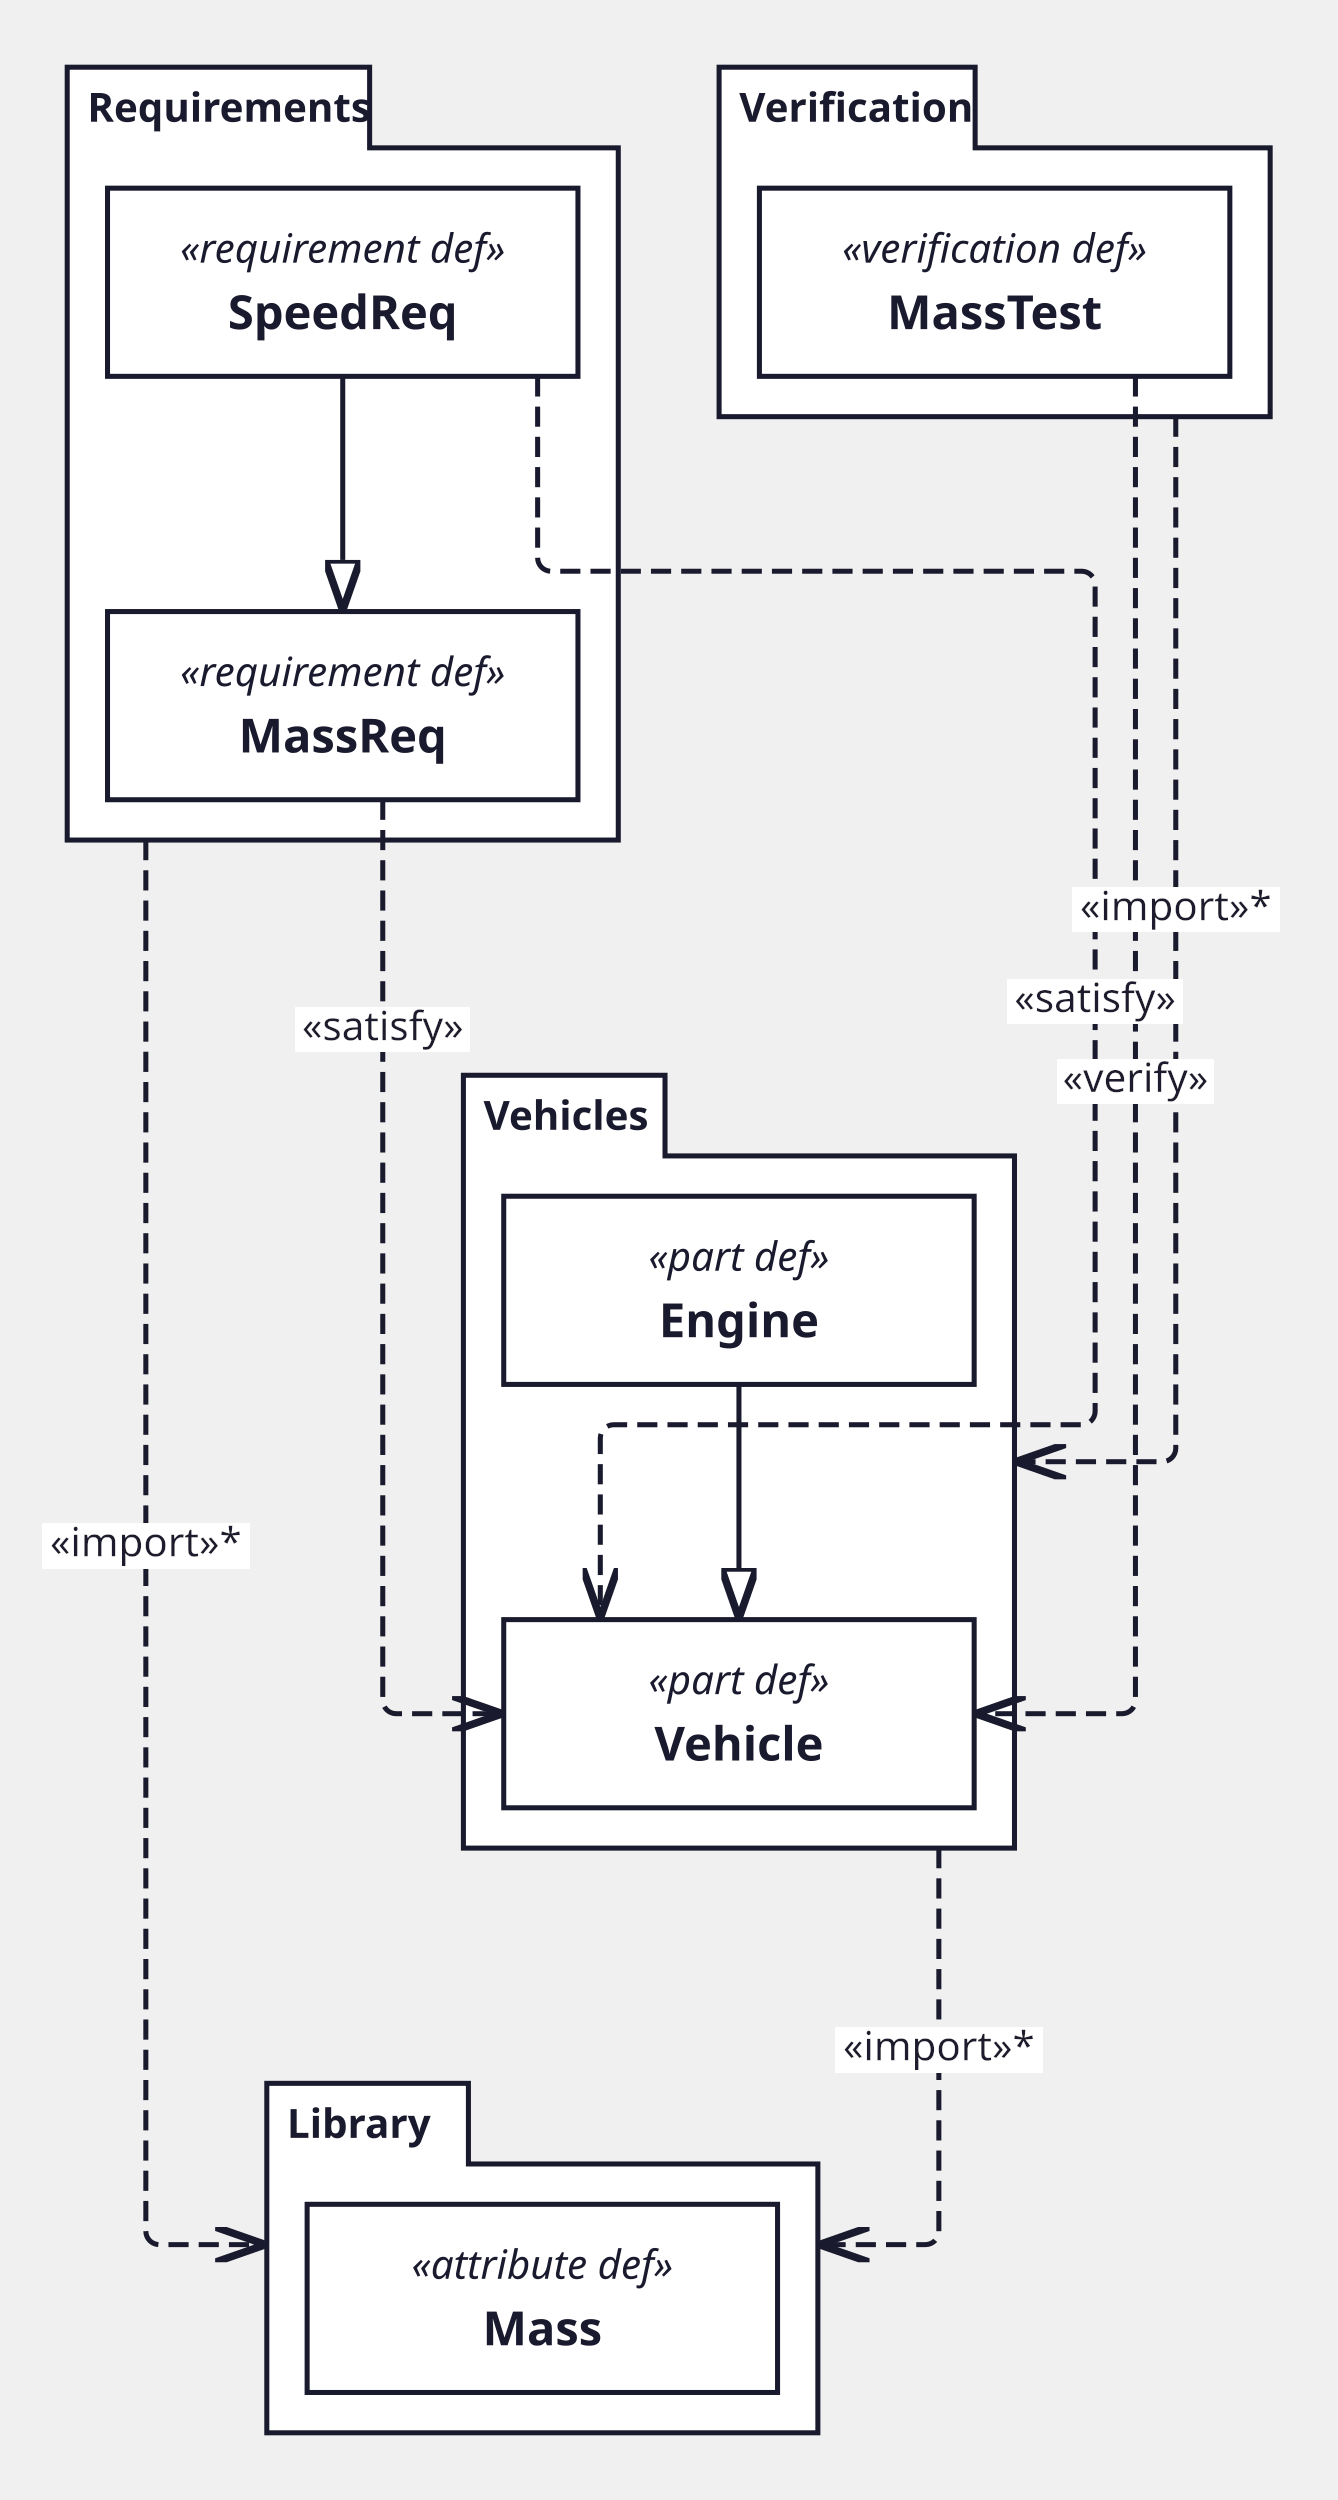
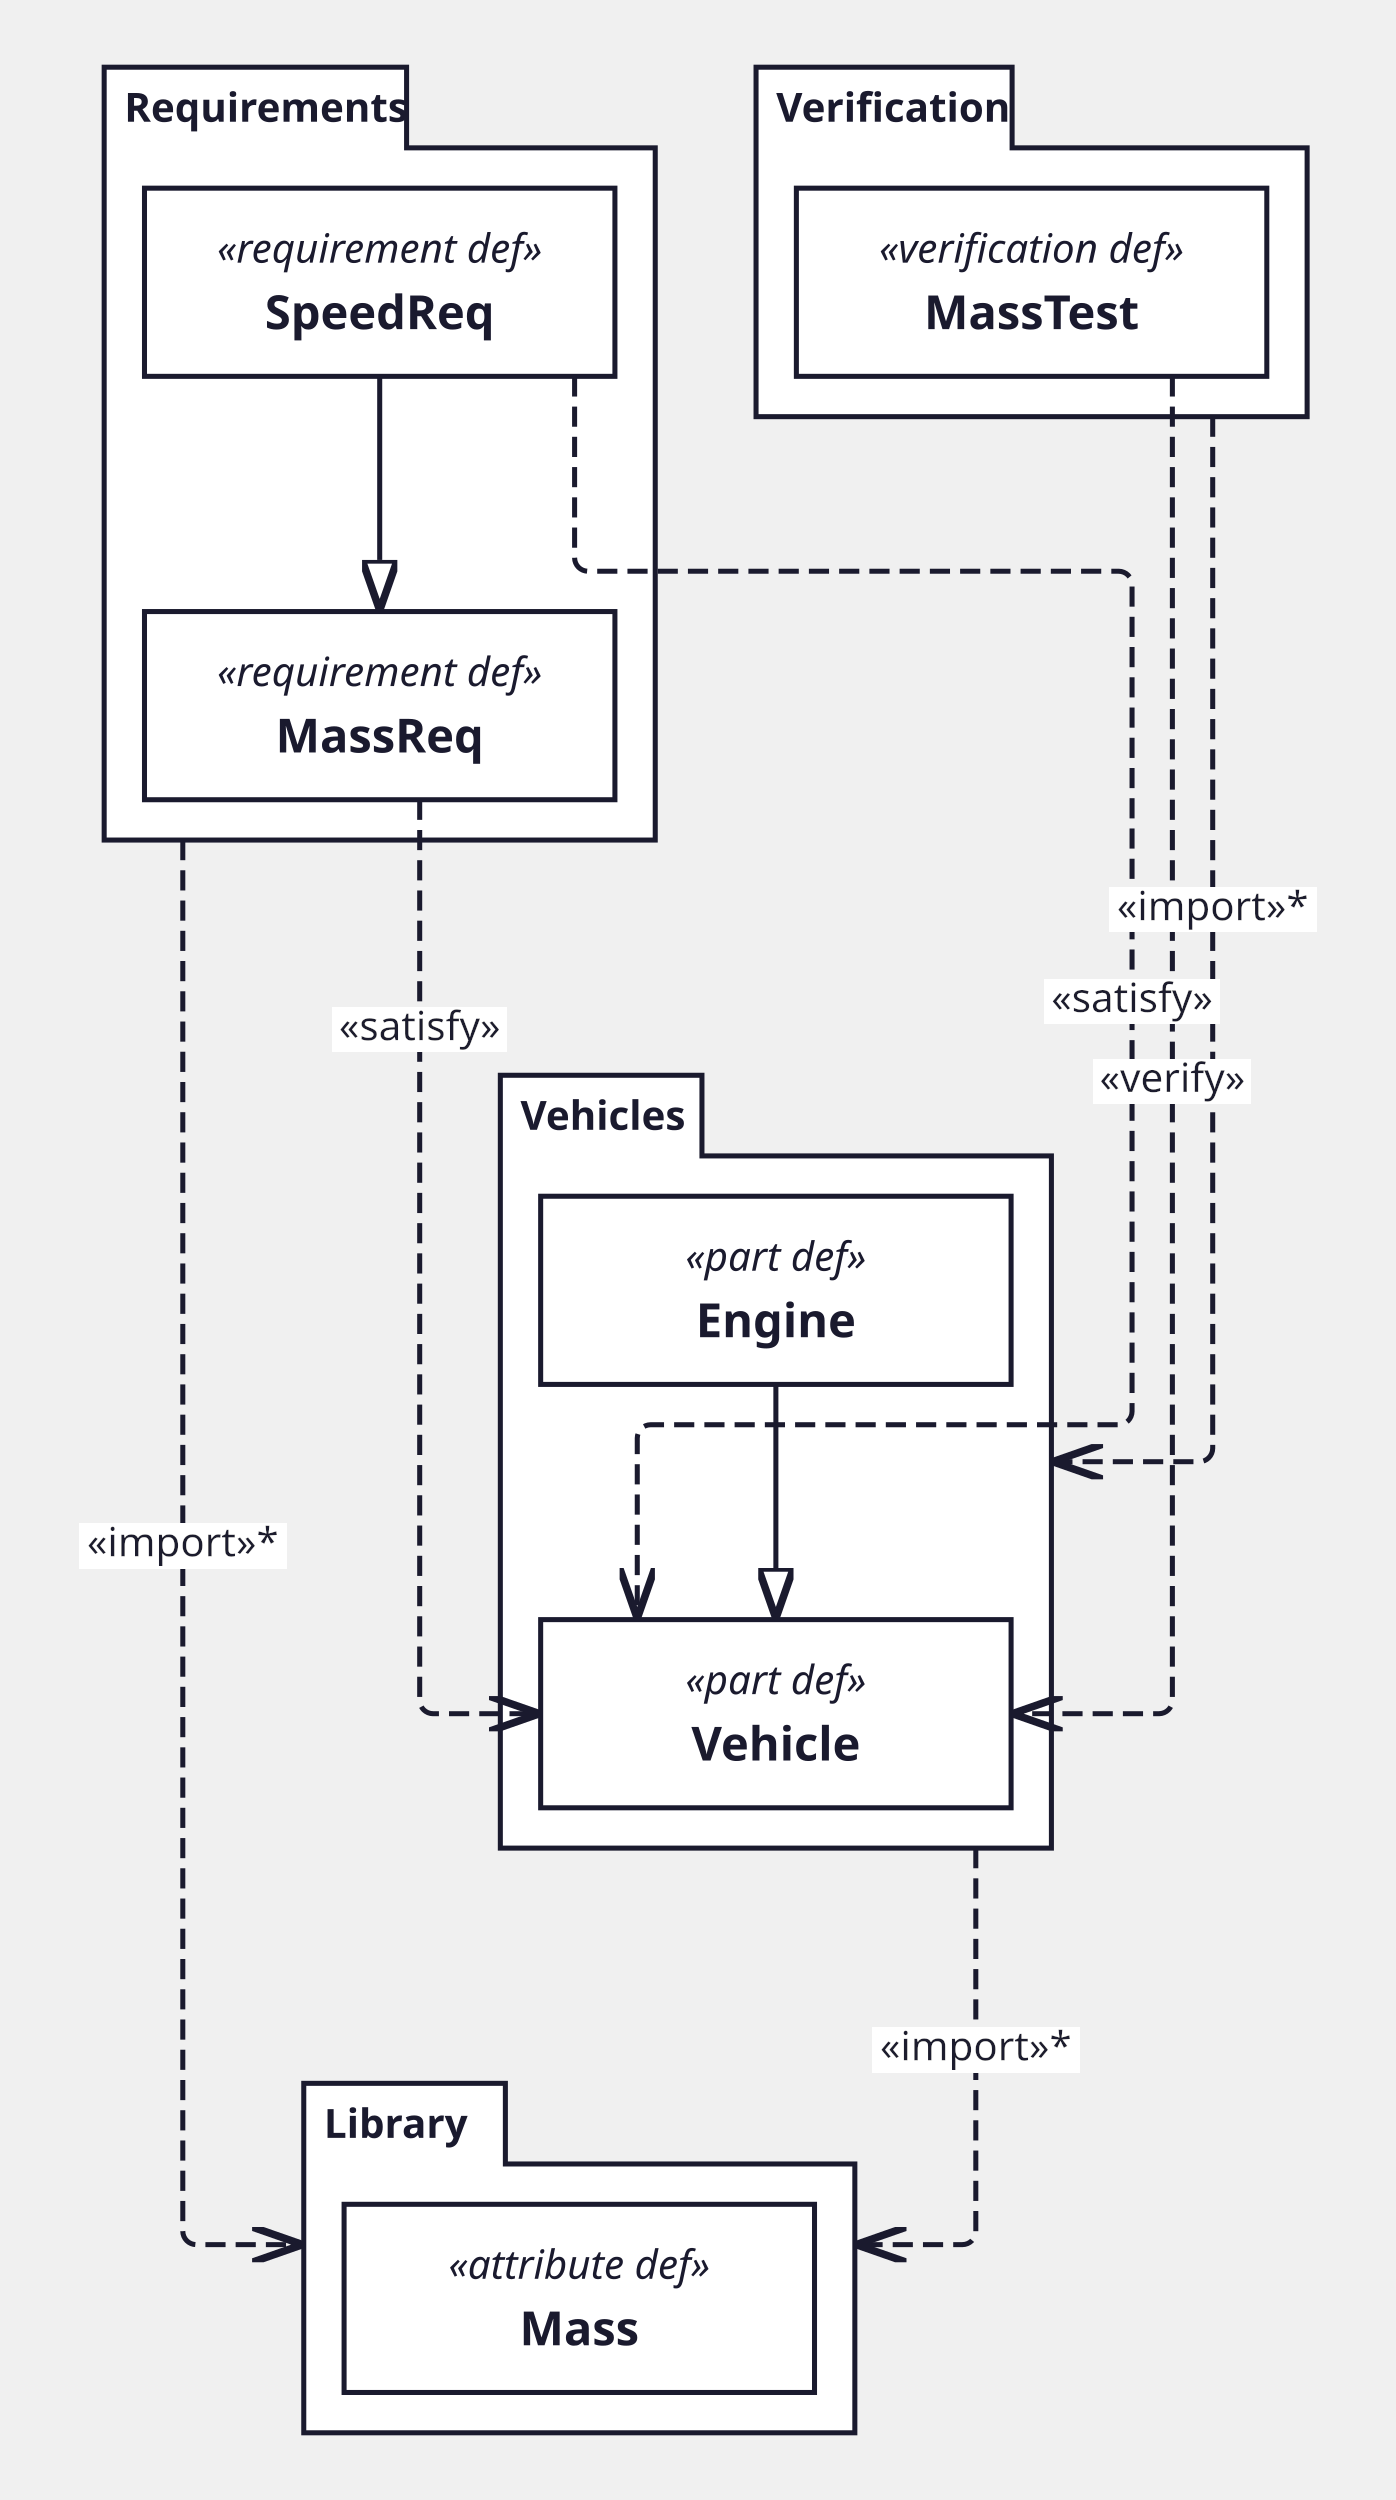
- <svg xmlns="http://www.w3.org/2000/svg" width="398.00" height="744.00" viewBox="0 0 398.00 744.00">
+ <svg xmlns="http://www.w3.org/2000/svg" width="415.30" height="744.00" viewBox="0 0 415.30 744.00">
  <defs>
    <marker id="line-end-open-chevron" markerWidth="10.248" markerHeight="7" refX="10.248" refY="3.5" orient="auto">
      <polyline points="0 0, 10 3.5, 0 7" fill="none" stroke="#1A1A2E" stroke-width="1.50" stroke-linejoin="bevel" />
    </marker>
    <marker id="line-end-hollow-triangle" markerWidth="10.248" markerHeight="7" refX="10.248" refY="3.5" orient="auto">
      <polygon points="0 0, 10 3.5, 0 7" fill="#FFFFFF" stroke="#1A1A2E" stroke-width="1.50" stroke-linejoin="bevel" />
    </marker>
    <marker id="line-end-filled-arrow" markerWidth="10.248" markerHeight="7" refX="10.248" refY="3.5" orient="auto">
      <polygon points="0 0, 10 3.5, 0 7" fill="#1A1A2E" stroke="#1A1A2E" stroke-width="1.50" stroke-linejoin="bevel" />
    </marker>
    <marker id="line-end-hollow-triangle-crossbar" markerWidth="14.748" markerHeight="7" refX="14.748" refY="3.5" orient="auto">
      <polygon points="4.5 0, 14.5 3.5, 4.5 7" fill="#FFFFFF" stroke="#1A1A2E" stroke-width="1.50" stroke-linejoin="bevel" />
      <line x1="1" y1="0" x2="1" y2="7" stroke="#1A1A2E" stroke-width="1.50" />
    </marker>
    <marker id="line-end-hollow-diamond" markerWidth="14" markerHeight="8" refX="13.416" refY="4" orient="auto">
      <polygon points="1 4, 7 0, 13 4, 7 8" fill="#FFFFFF" stroke="#1A1A2E" stroke-width="1.50" stroke-linejoin="bevel" />
    </marker>
    <marker id="line-end-filled-diamond" markerWidth="14" markerHeight="8" refX="13.416" refY="4" orient="auto">
      <polygon points="1 4, 7 0, 13 4, 7 8" fill="#1A1A2E" stroke="#1A1A2E" stroke-width="1.50" stroke-linejoin="bevel" />
    </marker>
    <marker id="line-end-circle" markerWidth="10" markerHeight="10" refX="9.75" refY="5" orient="auto">
      <circle cx="5" cy="5" r="4" fill="#FFFFFF" stroke="#1A1A2E" stroke-width="1.50" />
    </marker>
    <marker id="line-end-bar" markerWidth="4" markerHeight="12" refX="2.75" refY="6" orient="auto">
      <line x1="2" y1="0" x2="2" y2="12" stroke="#1A1A2E" stroke-width="1.50" />
    </marker>
    <filter id="label-bg" x="-0.05" y="-0.05" width="1.1" height="1.1">
      <feFlood flood-color="#FFFFFF" />
      <feComposite in="SourceGraphic" operator="over" />
    </filter>
  </defs>
-   <path d="M 137.91 344.00 L 137.91 320.00 L 197.91 320.00 L 197.91 344.00 L 301.91 344.00 L 301.91 550.00 L 137.91 550.00 Z" fill="#FFFFFF" stroke="#1A1A2E" stroke-width="1.50" />
-   <text x="143.91" y="332.00" font-family="Noto Sans, sans-serif" font-size="12.00" font-weight="bold" fill="#1A1A2E" text-anchor="start" dominant-baseline="middle">Vehicles</text>
-   <rect x="149.91" y="482.00" width="140.00" height="56.00" fill="#FFFFFF" stroke="#1A1A2E" stroke-width="1.50" />
-   <text x="219.91" y="500.00" font-family="Noto Sans, sans-serif" font-size="12.00" font-style="italic" fill="#1A1A2E" text-anchor="middle" dominant-baseline="middle">«part def»</text>
-   <text x="219.91" y="519.00" font-family="Noto Sans, sans-serif" font-size="14.00" font-weight="bold" fill="#1A1A2E" text-anchor="middle" dominant-baseline="middle">Vehicle</text>
-   <rect x="149.91" y="356.00" width="140.00" height="56.00" fill="#FFFFFF" stroke="#1A1A2E" stroke-width="1.50" />
-   <text x="219.91" y="374.00" font-family="Noto Sans, sans-serif" font-size="12.00" font-style="italic" fill="#1A1A2E" text-anchor="middle" dominant-baseline="middle">«part def»</text>
-   <text x="219.91" y="393.00" font-family="Noto Sans, sans-serif" font-size="14.00" font-weight="bold" fill="#1A1A2E" text-anchor="middle" dominant-baseline="middle">Engine</text>
-   <path d="M 219.91 412.00 L 219.91 482.00" fill="none" stroke="#1A1A2E" stroke-width="1.50" marker-end="url(#line-end-hollow-triangle)" />
-   <path d="M 20.00 44.00 L 20.00 20.00 L 110.00 20.00 L 110.00 44.00 L 184.00 44.00 L 184.00 250.00 L 20.00 250.00 Z" fill="#FFFFFF" stroke="#1A1A2E" stroke-width="1.50" />
-   <text x="26.00" y="32.00" font-family="Noto Sans, sans-serif" font-size="12.00" font-weight="bold" fill="#1A1A2E" text-anchor="start" dominant-baseline="middle">Requirements</text>
-   <rect x="32.00" y="182.00" width="140.00" height="56.00" fill="#FFFFFF" stroke="#1A1A2E" stroke-width="1.50" />
-   <text x="102.00" y="200.00" font-family="Noto Sans, sans-serif" font-size="12.00" font-style="italic" fill="#1A1A2E" text-anchor="middle" dominant-baseline="middle">«requirement def»</text>
-   <text x="102.00" y="219.00" font-family="Noto Sans, sans-serif" font-size="14.00" font-weight="bold" fill="#1A1A2E" text-anchor="middle" dominant-baseline="middle">MassReq</text>
-   <rect x="32.00" y="56.00" width="140.00" height="56.00" fill="#FFFFFF" stroke="#1A1A2E" stroke-width="1.50" />
-   <text x="102.00" y="74.00" font-family="Noto Sans, sans-serif" font-size="12.00" font-style="italic" fill="#1A1A2E" text-anchor="middle" dominant-baseline="middle">«requirement def»</text>
-   <text x="102.00" y="93.00" font-family="Noto Sans, sans-serif" font-size="14.00" font-weight="bold" fill="#1A1A2E" text-anchor="middle" dominant-baseline="middle">SpeedReq</text>
-   <path d="M 102.00 112.00 L 102.00 182.00" fill="none" stroke="#1A1A2E" stroke-width="1.50" marker-end="url(#line-end-hollow-triangle)" />
-   <path d="M 214.00 44.00 L 214.00 20.00 L 290.20 20.00 L 290.20 44.00 L 378.00 44.00 L 378.00 124.00 L 214.00 124.00 Z" fill="#FFFFFF" stroke="#1A1A2E" stroke-width="1.50" />
-   <text x="220.00" y="32.00" font-family="Noto Sans, sans-serif" font-size="12.00" font-weight="bold" fill="#1A1A2E" text-anchor="start" dominant-baseline="middle">Verification</text>
-   <rect x="226.00" y="56.00" width="140.00" height="56.00" fill="#FFFFFF" stroke="#1A1A2E" stroke-width="1.50" />
-   <text x="296.00" y="74.00" font-family="Noto Sans, sans-serif" font-size="12.00" font-style="italic" fill="#1A1A2E" text-anchor="middle" dominant-baseline="middle">«verification def»</text>
-   <text x="296.00" y="93.00" font-family="Noto Sans, sans-serif" font-size="14.00" font-weight="bold" fill="#1A1A2E" text-anchor="middle" dominant-baseline="middle">MassTest</text>
-   <path d="M 79.40 644.00 L 79.40 620.00 L 139.40 620.00 L 139.40 644.00 L 243.40 644.00 L 243.40 724.00 L 79.40 724.00 Z" fill="#FFFFFF" stroke="#1A1A2E" stroke-width="1.50" />
-   <text x="85.40" y="632.00" font-family="Noto Sans, sans-serif" font-size="12.00" font-weight="bold" fill="#1A1A2E" text-anchor="start" dominant-baseline="middle">Library</text>
-   <rect x="91.40" y="656.00" width="140.00" height="56.00" fill="#FFFFFF" stroke="#1A1A2E" stroke-width="1.50" />
-   <text x="161.40" y="674.00" font-family="Noto Sans, sans-serif" font-size="12.00" font-style="italic" fill="#1A1A2E" text-anchor="middle" dominant-baseline="middle">«attribute def»</text>
-   <text x="161.40" y="693.00" font-family="Noto Sans, sans-serif" font-size="14.00" font-weight="bold" fill="#1A1A2E" text-anchor="middle" dominant-baseline="middle">Mass</text>
-   <path d="M 113.91 238.00 L 113.91 506.00 A 4.00 4.00 0 0 0 117.91 510.00 L 149.91 510.00" fill="none" stroke="#1A1A2E" stroke-width="1.50" marker-end="url(#line-end-open-chevron)" stroke-dasharray="6 3" />
-   <path d="M 160.00 112.00 L 160.00 166.00 A 4.00 4.00 0 0 0 164.00 170.00 L 321.91 170.00 A 4.00 4.00 0 0 1 325.91 174.00 L 325.91 420.00 A 4.00 4.00 0 0 1 321.91 424.00 L 182.65 424.00 A 4.00 4.00 0 0 0 178.65 428.00 L 178.65 482.00" fill="none" stroke="#1A1A2E" stroke-width="1.50" marker-end="url(#line-end-open-chevron)" stroke-dasharray="6 3" />
-   <path d="M 337.91 112.00 L 337.91 506.00 A 4.00 4.00 0 0 1 333.91 510.00 L 289.91 510.00" fill="none" stroke="#1A1A2E" stroke-width="1.50" marker-end="url(#line-end-open-chevron)" stroke-dasharray="6 3" />
-   <path d="M 279.40 550.00 L 279.40 664.00 A 4.00 4.00 0 0 1 275.40 668.00 L 243.40 668.00" fill="none" stroke="#1A1A2E" stroke-width="1.50" marker-end="url(#line-end-open-chevron)" stroke-dasharray="6 3" />
-   <path d="M 43.40 250.00 L 43.40 664.00 A 4.00 4.00 0 0 0 47.40 668.00 L 79.40 668.00" fill="none" stroke="#1A1A2E" stroke-width="1.50" marker-end="url(#line-end-open-chevron)" stroke-dasharray="6 3" />
-   <path d="M 349.91 124.00 L 349.91 431.00 A 4.00 4.00 0 0 1 345.91 435.00 L 301.91 435.00" fill="none" stroke="#1A1A2E" stroke-width="1.50" marker-end="url(#line-end-open-chevron)" stroke-dasharray="6 3" />
-   <text x="113.91" y="305.40" font-family="Noto Sans, sans-serif" font-size="12.00" fill="#1A1A2E" text-anchor="middle" dominant-baseline="middle" filter="url(#label-bg)">«satisfy»</text>
-   <text x="325.91" y="297.00" font-family="Noto Sans, sans-serif" font-size="12.00" fill="#1A1A2E" text-anchor="middle" dominant-baseline="middle" filter="url(#label-bg)">«satisfy»</text>
-   <text x="337.91" y="320.80" font-family="Noto Sans, sans-serif" font-size="12.00" fill="#1A1A2E" text-anchor="middle" dominant-baseline="middle" filter="url(#label-bg)">«verify»</text>
-   <text x="279.40" y="609.00" font-family="Noto Sans, sans-serif" font-size="12.00" fill="#1A1A2E" text-anchor="middle" dominant-baseline="middle" filter="url(#label-bg)">«import»*</text>
-   <text x="43.40" y="459.00" font-family="Noto Sans, sans-serif" font-size="12.00" fill="#1A1A2E" text-anchor="middle" dominant-baseline="middle" filter="url(#label-bg)">«import»*</text>
-   <text x="349.91" y="269.70" font-family="Noto Sans, sans-serif" font-size="12.00" fill="#1A1A2E" text-anchor="middle" dominant-baseline="middle" filter="url(#label-bg)">«import»*</text>
+   <path d="M 148.90 344.00 L 148.90 320.00 L 208.90 320.00 L 208.90 344.00 L 312.90 344.00 L 312.90 550.00 L 148.90 550.00 Z" fill="#FFFFFF" stroke="#1A1A2E" stroke-width="1.50" />
+   <text x="154.90" y="332.00" font-family="Noto Sans, sans-serif" font-size="12.00" font-weight="bold" fill="#1A1A2E" text-anchor="start" dominant-baseline="middle">Vehicles</text>
+   <rect x="160.90" y="482.00" width="140.00" height="56.00" fill="#FFFFFF" stroke="#1A1A2E" stroke-width="1.50" />
+   <text x="230.90" y="500.00" font-family="Noto Sans, sans-serif" font-size="12.00" font-style="italic" fill="#1A1A2E" text-anchor="middle" dominant-baseline="middle">«part def»</text>
+   <text x="230.90" y="519.00" font-family="Noto Sans, sans-serif" font-size="14.00" font-weight="bold" fill="#1A1A2E" text-anchor="middle" dominant-baseline="middle">Vehicle</text>
+   <rect x="160.90" y="356.00" width="140.00" height="56.00" fill="#FFFFFF" stroke="#1A1A2E" stroke-width="1.50" />
+   <text x="230.90" y="374.00" font-family="Noto Sans, sans-serif" font-size="12.00" font-style="italic" fill="#1A1A2E" text-anchor="middle" dominant-baseline="middle">«part def»</text>
+   <text x="230.90" y="393.00" font-family="Noto Sans, sans-serif" font-size="14.00" font-weight="bold" fill="#1A1A2E" text-anchor="middle" dominant-baseline="middle">Engine</text>
+   <path d="M 230.90 412.00 L 230.90 482.00" fill="none" stroke="#1A1A2E" stroke-width="1.50" marker-end="url(#line-end-hollow-triangle)" />
+   <path d="M 31.00 44.00 L 31.00 20.00 L 121.00 20.00 L 121.00 44.00 L 195.00 44.00 L 195.00 250.00 L 31.00 250.00 Z" fill="#FFFFFF" stroke="#1A1A2E" stroke-width="1.50" />
+   <text x="37.00" y="32.00" font-family="Noto Sans, sans-serif" font-size="12.00" font-weight="bold" fill="#1A1A2E" text-anchor="start" dominant-baseline="middle">Requirements</text>
+   <rect x="43.00" y="182.00" width="140.00" height="56.00" fill="#FFFFFF" stroke="#1A1A2E" stroke-width="1.50" />
+   <text x="113.00" y="200.00" font-family="Noto Sans, sans-serif" font-size="12.00" font-style="italic" fill="#1A1A2E" text-anchor="middle" dominant-baseline="middle">«requirement def»</text>
+   <text x="113.00" y="219.00" font-family="Noto Sans, sans-serif" font-size="14.00" font-weight="bold" fill="#1A1A2E" text-anchor="middle" dominant-baseline="middle">MassReq</text>
+   <rect x="43.00" y="56.00" width="140.00" height="56.00" fill="#FFFFFF" stroke="#1A1A2E" stroke-width="1.50" />
+   <text x="113.00" y="74.00" font-family="Noto Sans, sans-serif" font-size="12.00" font-style="italic" fill="#1A1A2E" text-anchor="middle" dominant-baseline="middle">«requirement def»</text>
+   <text x="113.00" y="93.00" font-family="Noto Sans, sans-serif" font-size="14.00" font-weight="bold" fill="#1A1A2E" text-anchor="middle" dominant-baseline="middle">SpeedReq</text>
+   <path d="M 113.00 112.00 L 113.00 182.00" fill="none" stroke="#1A1A2E" stroke-width="1.50" marker-end="url(#line-end-hollow-triangle)" />
+   <path d="M 225.00 44.00 L 225.00 20.00 L 301.20 20.00 L 301.20 44.00 L 389.00 44.00 L 389.00 124.00 L 225.00 124.00 Z" fill="#FFFFFF" stroke="#1A1A2E" stroke-width="1.50" />
+   <text x="231.00" y="32.00" font-family="Noto Sans, sans-serif" font-size="12.00" font-weight="bold" fill="#1A1A2E" text-anchor="start" dominant-baseline="middle">Verification</text>
+   <rect x="237.00" y="56.00" width="140.00" height="56.00" fill="#FFFFFF" stroke="#1A1A2E" stroke-width="1.50" />
+   <text x="307.00" y="74.00" font-family="Noto Sans, sans-serif" font-size="12.00" font-style="italic" fill="#1A1A2E" text-anchor="middle" dominant-baseline="middle">«verification def»</text>
+   <text x="307.00" y="93.00" font-family="Noto Sans, sans-serif" font-size="14.00" font-weight="bold" fill="#1A1A2E" text-anchor="middle" dominant-baseline="middle">MassTest</text>
+   <path d="M 90.40 644.00 L 90.40 620.00 L 150.40 620.00 L 150.40 644.00 L 254.40 644.00 L 254.40 724.00 L 90.40 724.00 Z" fill="#FFFFFF" stroke="#1A1A2E" stroke-width="1.50" />
+   <text x="96.40" y="632.00" font-family="Noto Sans, sans-serif" font-size="12.00" font-weight="bold" fill="#1A1A2E" text-anchor="start" dominant-baseline="middle">Library</text>
+   <rect x="102.40" y="656.00" width="140.00" height="56.00" fill="#FFFFFF" stroke="#1A1A2E" stroke-width="1.50" />
+   <text x="172.40" y="674.00" font-family="Noto Sans, sans-serif" font-size="12.00" font-style="italic" fill="#1A1A2E" text-anchor="middle" dominant-baseline="middle">«attribute def»</text>
+   <text x="172.40" y="693.00" font-family="Noto Sans, sans-serif" font-size="14.00" font-weight="bold" fill="#1A1A2E" text-anchor="middle" dominant-baseline="middle">Mass</text>
+   <path d="M 124.90 238.00 L 124.90 506.00 A 4.00 4.00 0 0 0 128.90 510.00 L 160.90 510.00" fill="none" stroke="#1A1A2E" stroke-width="1.50" marker-end="url(#line-end-open-chevron)" stroke-dasharray="6 3" />
+   <path d="M 171.00 112.00 L 171.00 166.00 A 4.00 4.00 0 0 0 175.00 170.00 L 332.90 170.00 A 4.00 4.00 0 0 1 336.90 174.00 L 336.90 420.00 A 4.00 4.00 0 0 1 332.90 424.00 L 193.65 424.00 A 4.00 4.00 0 0 0 189.65 428.00 L 189.65 482.00" fill="none" stroke="#1A1A2E" stroke-width="1.50" marker-end="url(#line-end-open-chevron)" stroke-dasharray="6 3" />
+   <path d="M 348.90 112.00 L 348.90 506.00 A 4.00 4.00 0 0 1 344.90 510.00 L 300.90 510.00" fill="none" stroke="#1A1A2E" stroke-width="1.50" marker-end="url(#line-end-open-chevron)" stroke-dasharray="6 3" />
+   <path d="M 290.40 550.00 L 290.40 664.00 A 4.00 4.00 0 0 1 286.40 668.00 L 254.40 668.00" fill="none" stroke="#1A1A2E" stroke-width="1.50" marker-end="url(#line-end-open-chevron)" stroke-dasharray="6 3" />
+   <path d="M 54.40 250.00 L 54.40 664.00 A 4.00 4.00 0 0 0 58.40 668.00 L 90.40 668.00" fill="none" stroke="#1A1A2E" stroke-width="1.50" marker-end="url(#line-end-open-chevron)" stroke-dasharray="6 3" />
+   <path d="M 360.90 124.00 L 360.90 431.00 A 4.00 4.00 0 0 1 356.90 435.00 L 312.90 435.00" fill="none" stroke="#1A1A2E" stroke-width="1.50" marker-end="url(#line-end-open-chevron)" stroke-dasharray="6 3" />
+   <text x="124.90" y="305.40" font-family="Noto Sans, sans-serif" font-size="12.00" fill="#1A1A2E" text-anchor="middle" dominant-baseline="middle" filter="url(#label-bg)">«satisfy»</text>
+   <text x="336.90" y="297.00" font-family="Noto Sans, sans-serif" font-size="12.00" fill="#1A1A2E" text-anchor="middle" dominant-baseline="middle" filter="url(#label-bg)">«satisfy»</text>
+   <text x="348.90" y="320.80" font-family="Noto Sans, sans-serif" font-size="12.00" fill="#1A1A2E" text-anchor="middle" dominant-baseline="middle" filter="url(#label-bg)">«verify»</text>
+   <text x="290.40" y="609.00" font-family="Noto Sans, sans-serif" font-size="12.00" fill="#1A1A2E" text-anchor="middle" dominant-baseline="middle" filter="url(#label-bg)">«import»*</text>
+   <text x="54.40" y="459.00" font-family="Noto Sans, sans-serif" font-size="12.00" fill="#1A1A2E" text-anchor="middle" dominant-baseline="middle" filter="url(#label-bg)">«import»*</text>
+   <text x="360.90" y="269.70" font-family="Noto Sans, sans-serif" font-size="12.00" fill="#1A1A2E" text-anchor="middle" dominant-baseline="middle" filter="url(#label-bg)">«import»*</text>
</svg>
